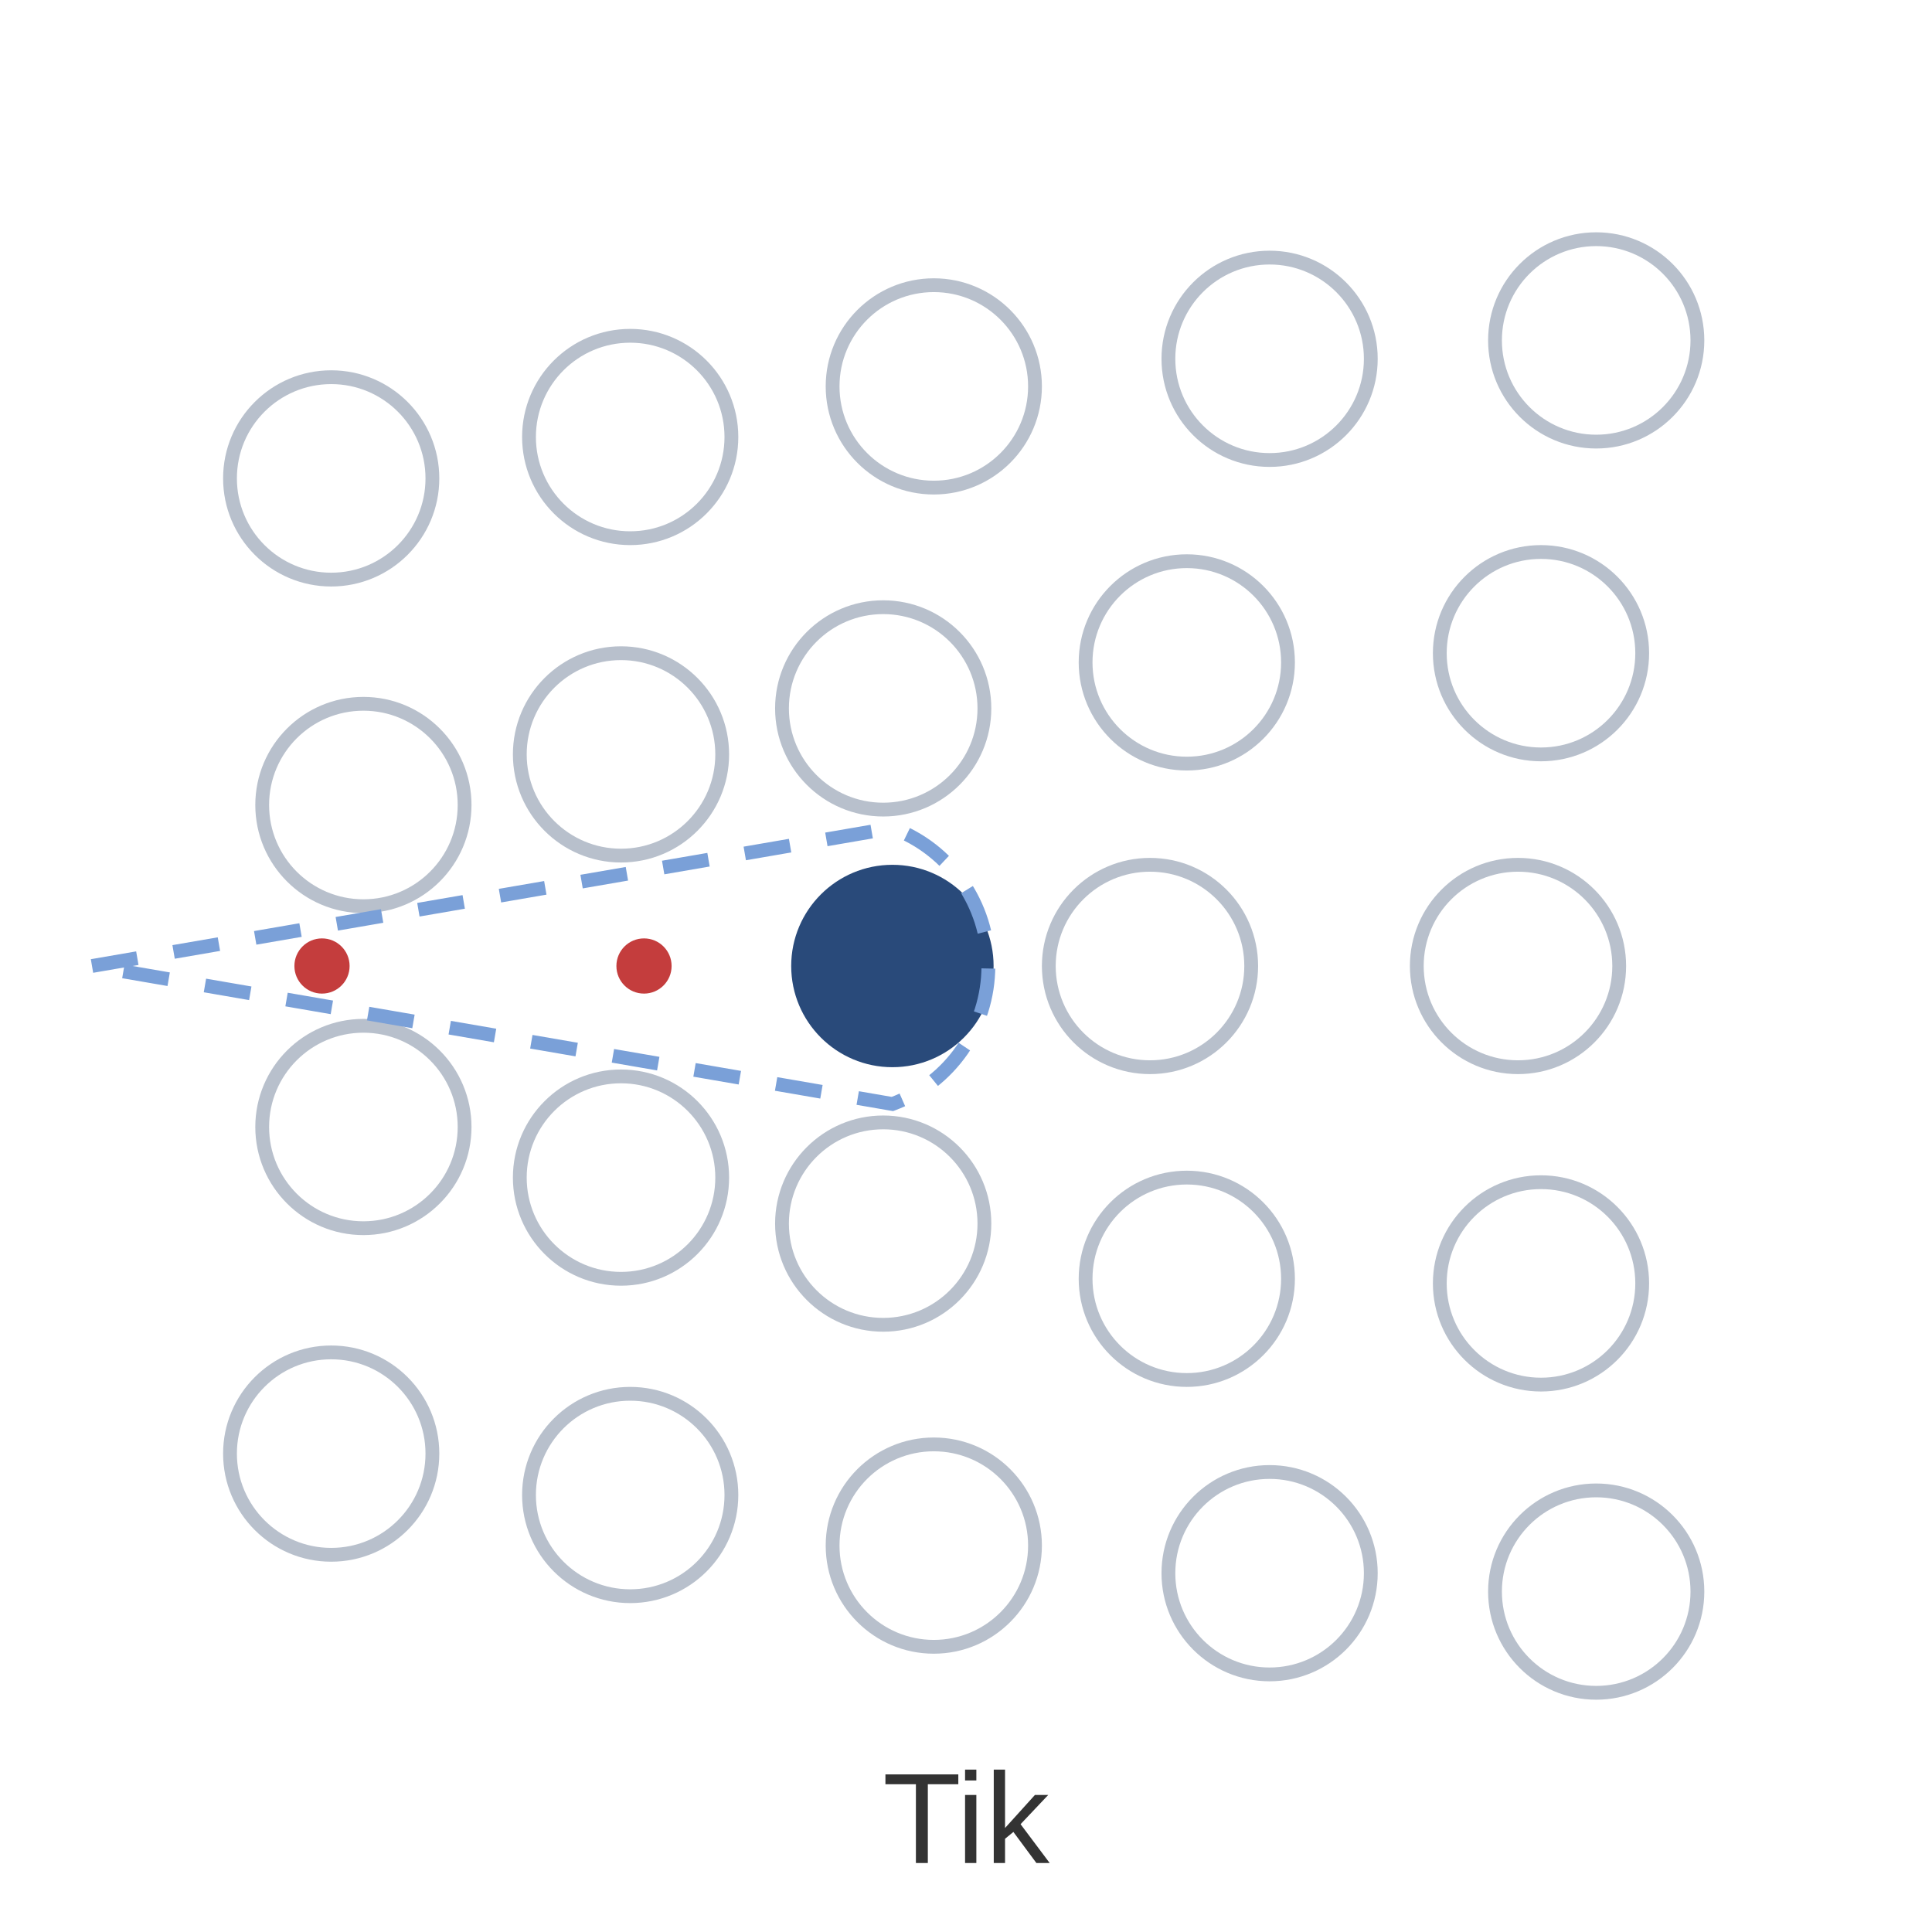
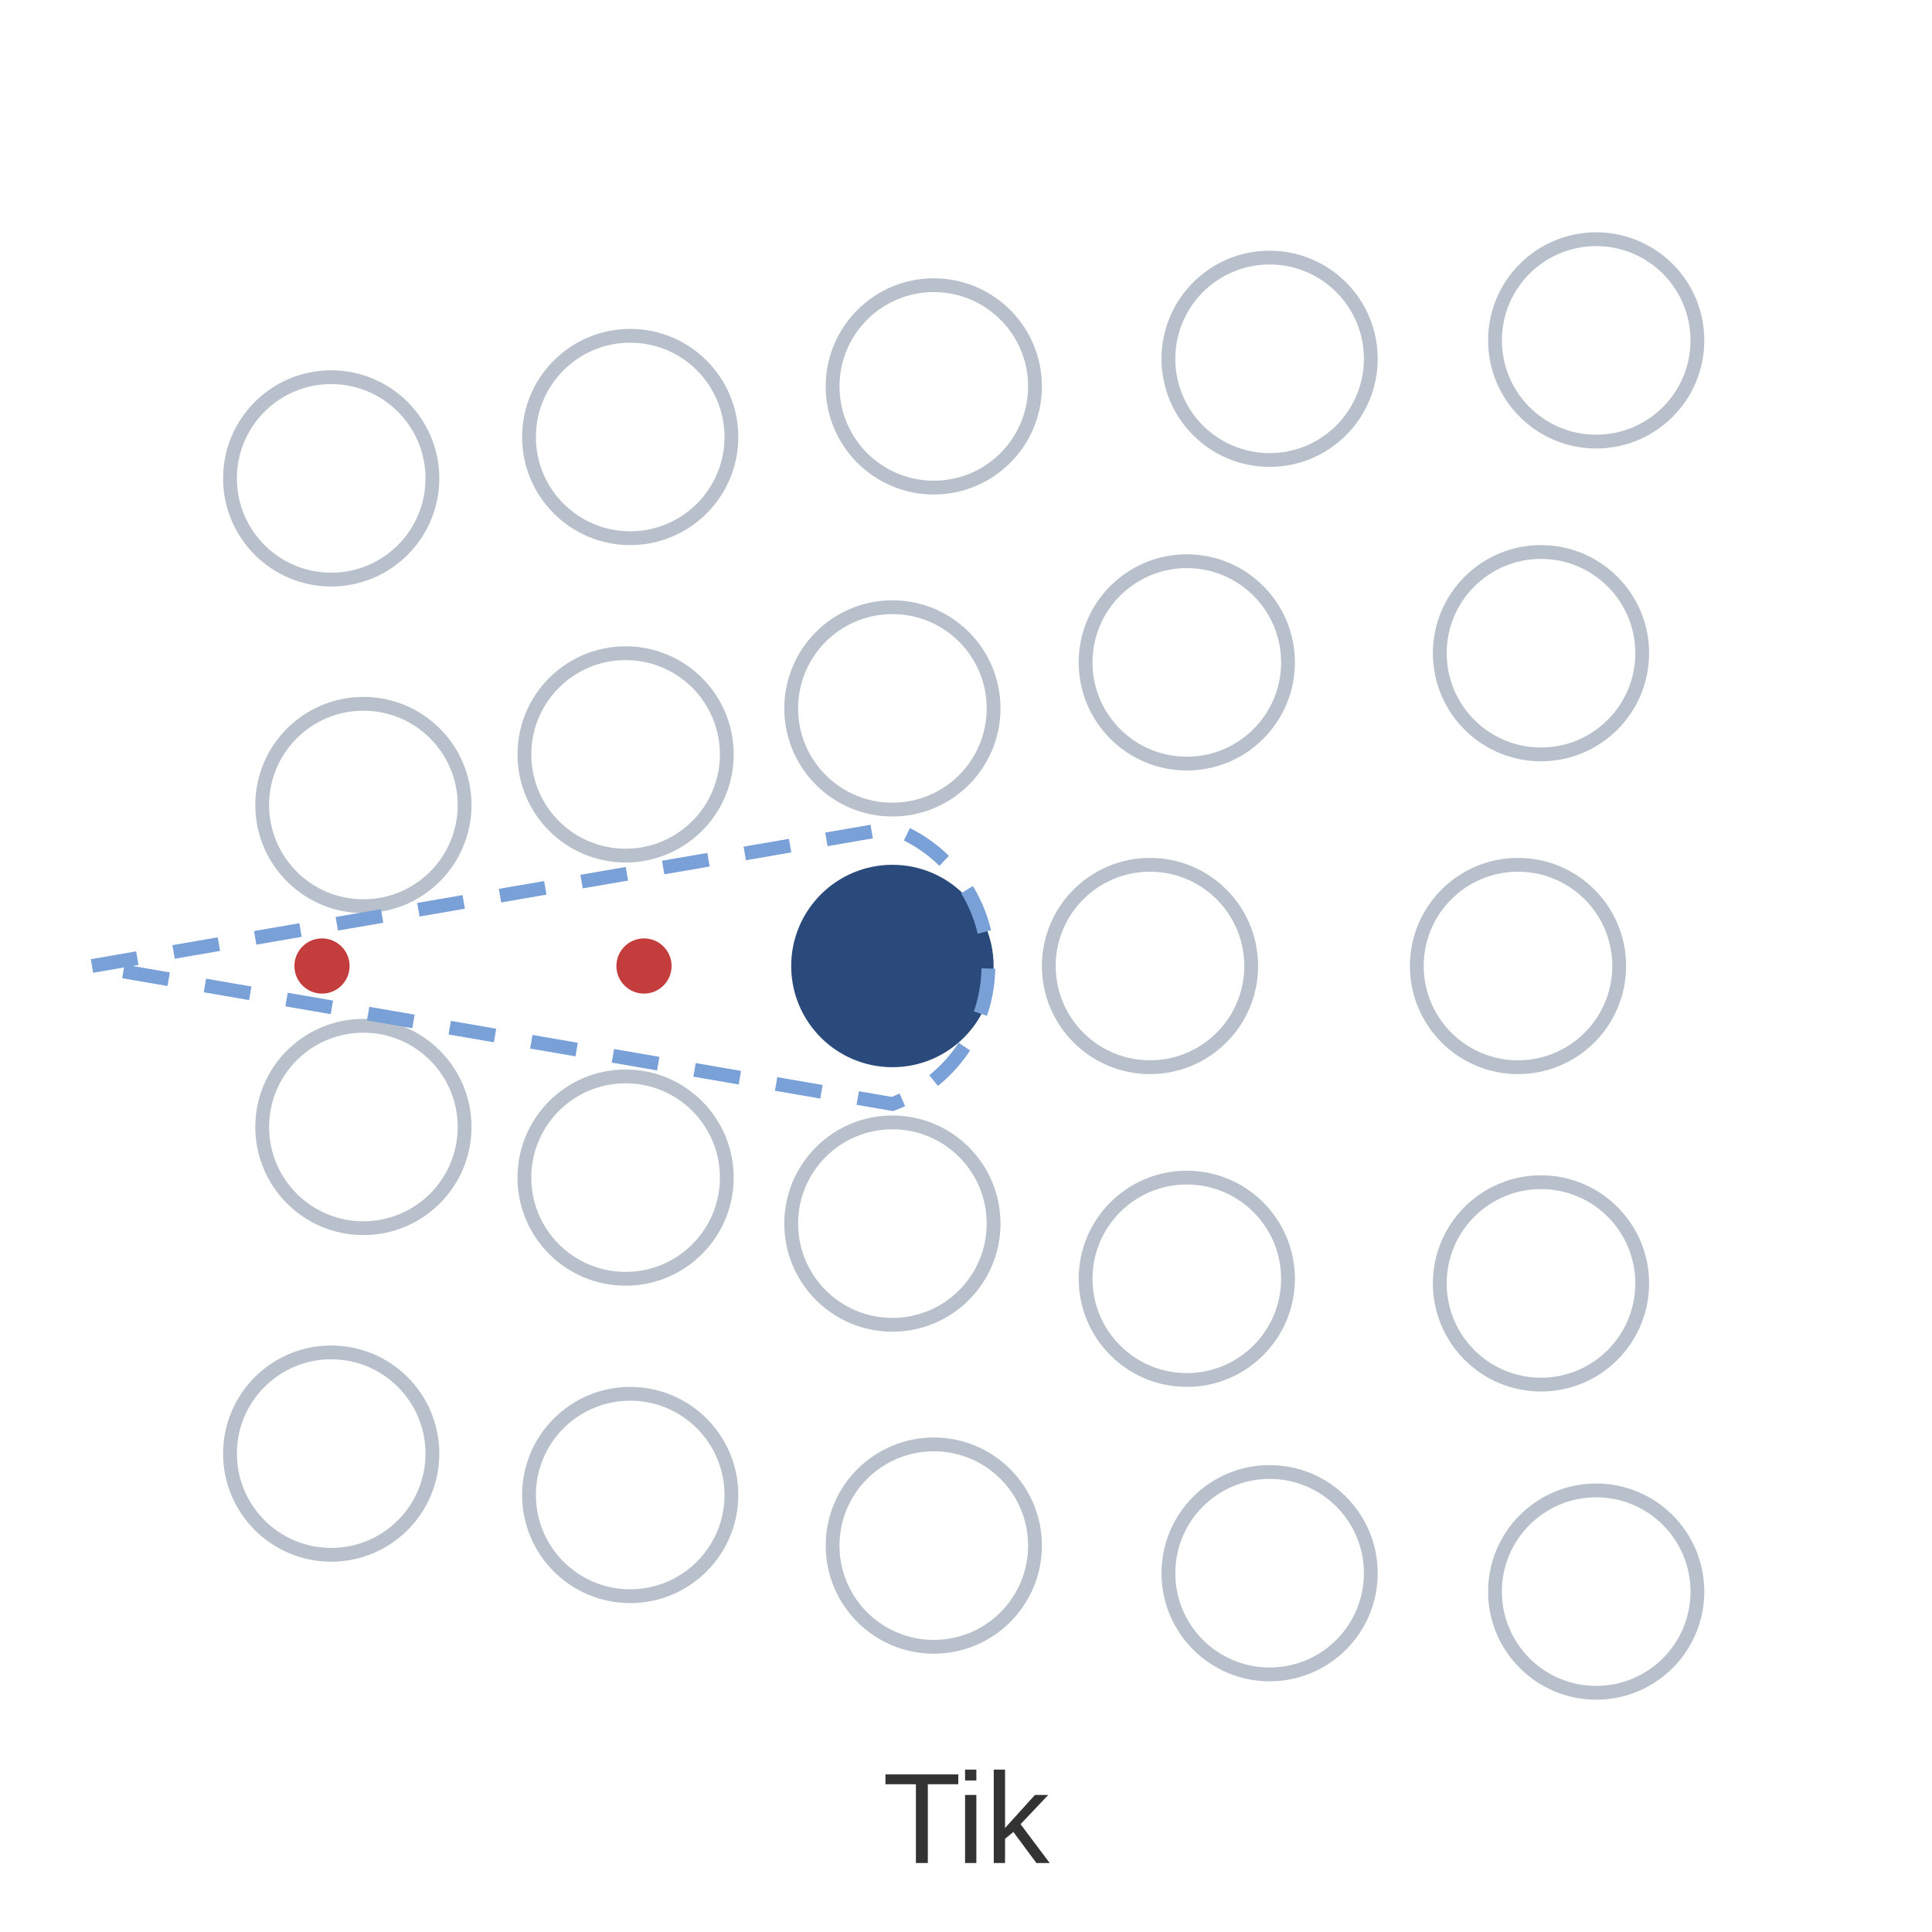
<svg xmlns="http://www.w3.org/2000/svg" width="420" height="420" viewBox="0 0 420 420">
  <rect width="100%" height="100%" fill="white" />
  <g fill="none" stroke="#b8c0cc" stroke-width="3">
    <circle cx="72" cy="104" r="22" />
    <circle cx="137" cy="95" r="22" />
    <circle cx="203" cy="84" r="22" />
    <circle cx="276" cy="78" r="22" />
    <circle cx="347" cy="74" r="22" />
    <circle cx="79" cy="175" r="22" />
-     <circle cx="135" cy="164" r="22" />
-     <circle cx="192" cy="154" r="22" />
+     <circle cx="136" cy="164" r="22" />
+     <circle cx="194" cy="154" r="22" />
    <circle cx="258" cy="144" r="22" />
    <circle cx="335" cy="142" r="22" />
    <circle cx="250" cy="210" r="22" />
    <circle cx="330" cy="210" r="22" />
    <circle cx="79" cy="245" r="22" />
-     <circle cx="135" cy="256" r="22" />
-     <circle cx="192" cy="266" r="22" />
+     <circle cx="136" cy="256" r="22" />
+     <circle cx="194" cy="266" r="22" />
    <circle cx="258" cy="278" r="22" />
    <circle cx="335" cy="279" r="22" />
    <circle cx="72" cy="316" r="22" />
    <circle cx="137" cy="325" r="22" />
    <circle cx="203" cy="336" r="22" />
    <circle cx="276" cy="342" r="22" />
    <circle cx="347" cy="346" r="22" />
  </g>
  <circle cx="194" cy="210" r="22" fill="#294a7a" />
  <circle cx="140" cy="210" r="6" fill="#c43d3d" />
  <circle cx="70" cy="210" r="6" fill="#c43d3d" />
  <path d="   M 20 210   L 194 180   A 32 32 0 0 1 194 240   Z" fill="none" stroke="#7aa0d8" stroke-width="3" stroke-dasharray="10 8" />
  <text x="210" y="405" text-anchor="middle" font-family="Arial, sans-serif" font-size="28" fill="#333">
    Tik
  </text>
</svg>
